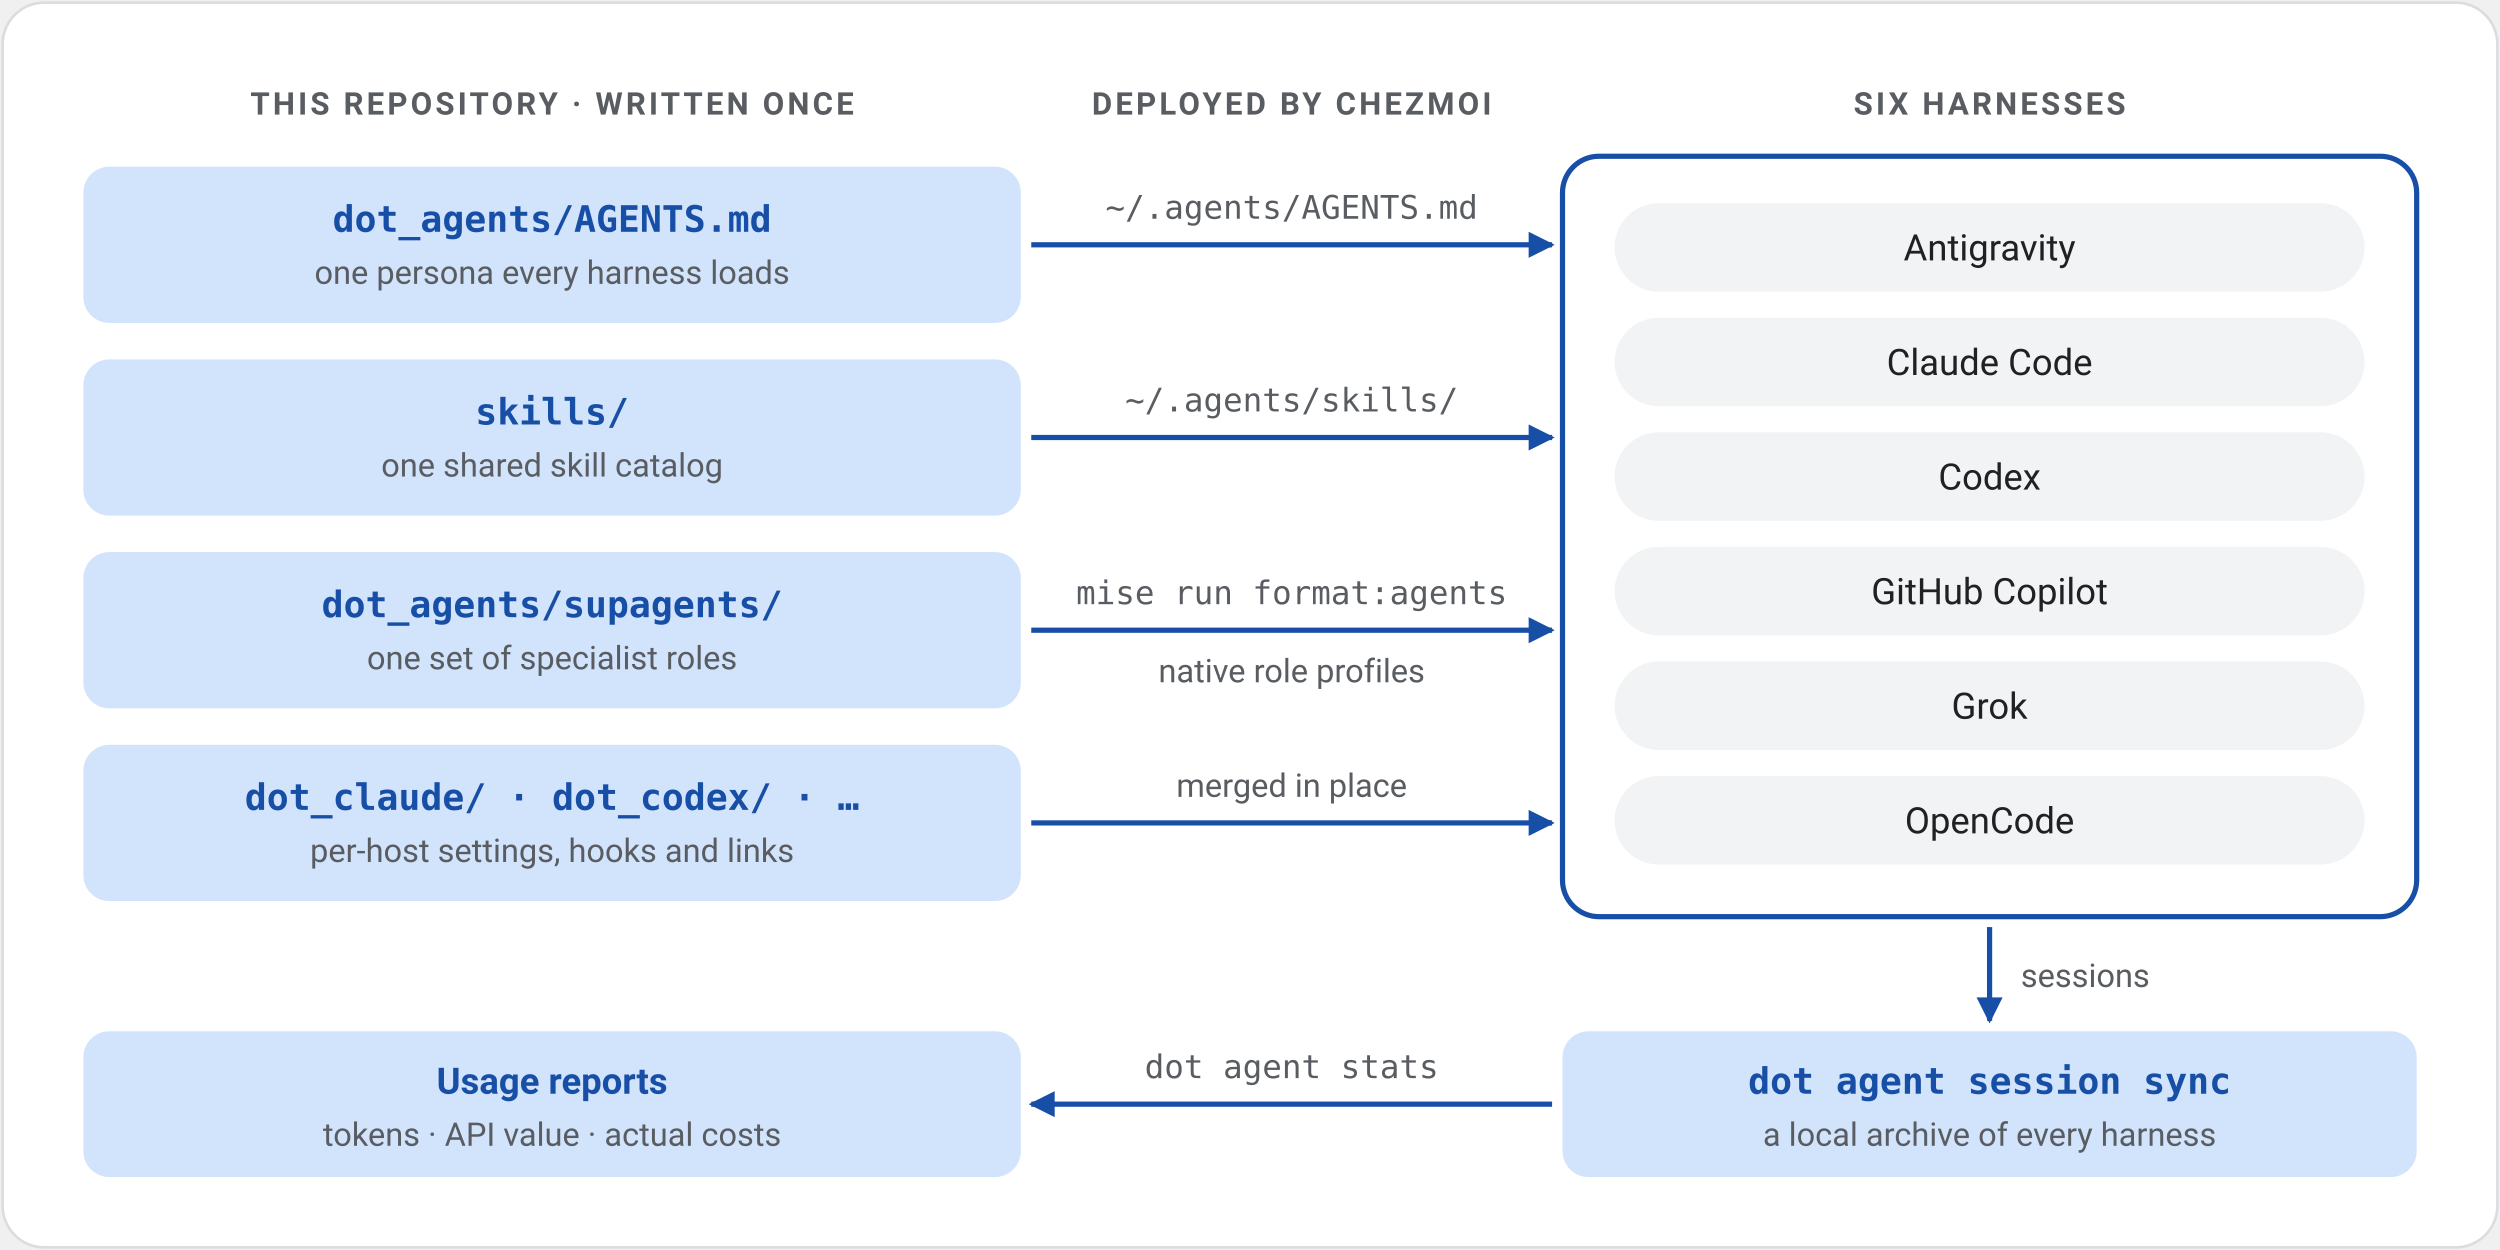
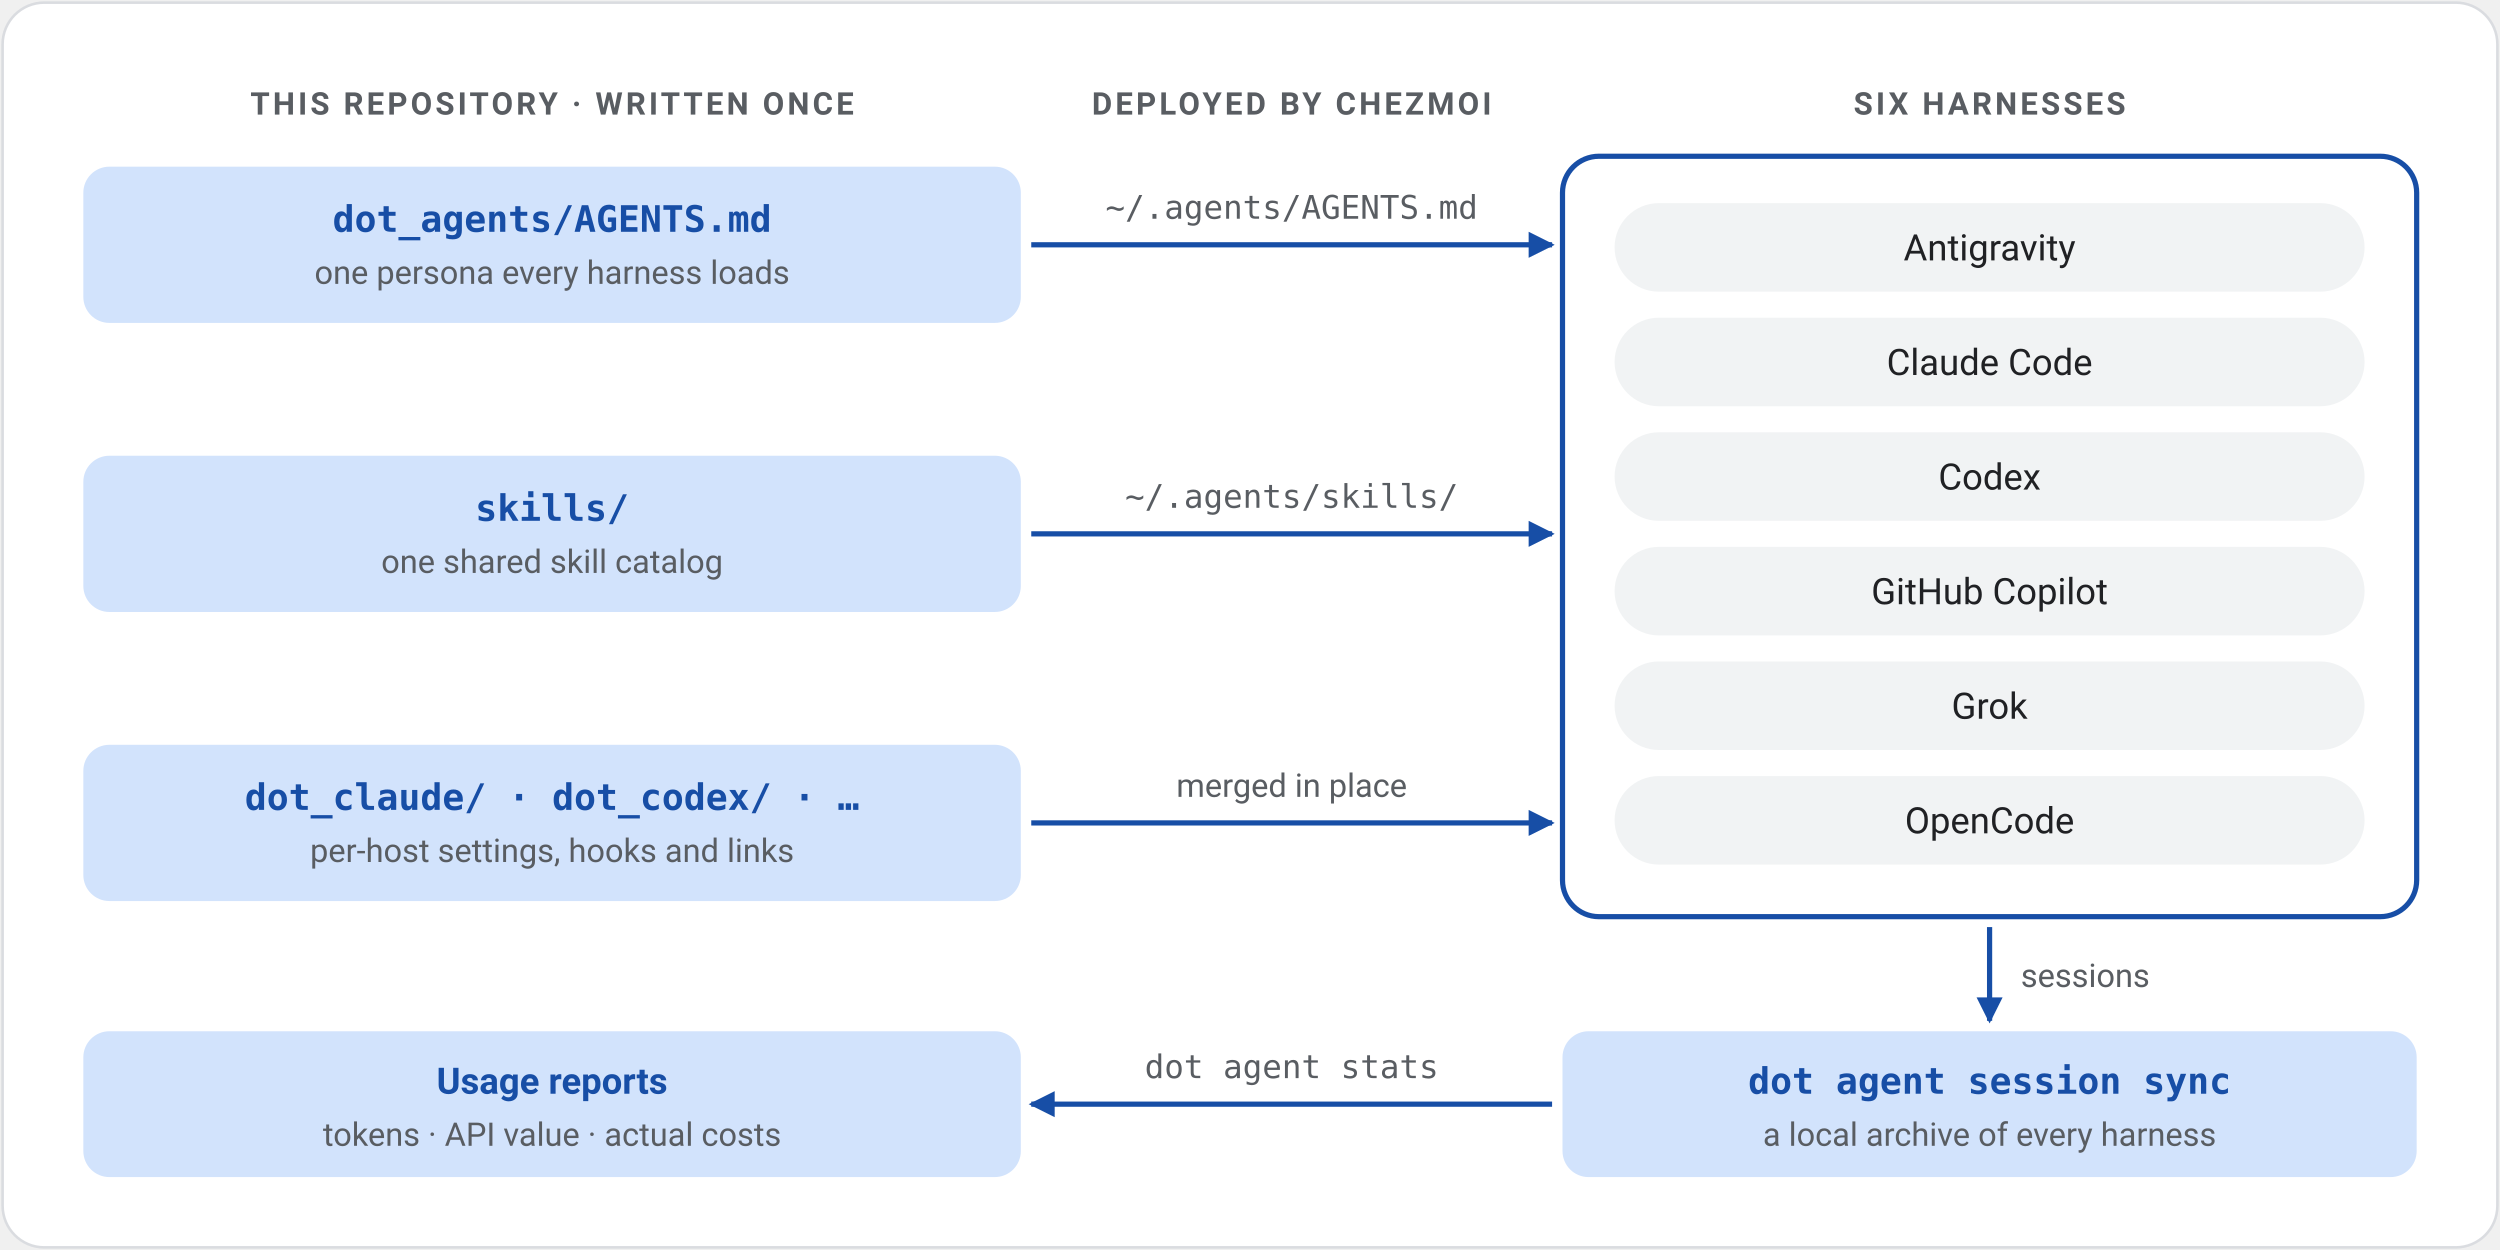
<svg xmlns="http://www.w3.org/2000/svg" width="960" height="480" viewBox="0 0 960 480" role="img" aria-labelledby="title desc">
  <defs>
    <marker id="arrow" viewBox="0 0 10 10" refX="9" refY="5" markerWidth="10" markerHeight="10" markerUnits="userSpaceOnUse" orient="auto-start-reverse">
      <path class="arrowhead" d="M0 0 L10 5 L0 10 Z" />
    </marker>
    <style>
text { font-family: "Google Sans", "Google Sans Text", Roboto, "Segoe UI", Helvetica, Arial, sans-serif; fill: #202124; }
.code { font-family: "Google Sans Code", "JetBrains Mono", Menlo, Consolas, "DejaVu Sans Mono", monospace; }
.card { fill: #FFFFFF; stroke: #DADCE0; }
.label { font-size: 12px; font-weight: 700; letter-spacing: 1.2px; fill: #595D62; }
.chip { fill: #F1F3F4; }
.chip-text { font-size: 14px; }
.muted { font-size: 12.5px; fill: #595D62; }
.box { fill: #FFFFFF; stroke: #174EA6; stroke-width: 2; }
.tile { fill: #D2E3FC; }
.tile-title { font-size: 14px; font-weight: 700; fill: #174EA6; }
.flow { fill: none; stroke: #174EA6; stroke-width: 2; }
.arrowhead { fill: #174EA6; }
</style>
  </defs>
  <rect class="card" x="1" y="1" width="958" height="478" rx="16" />
  <text class="label" x="212" y="44" text-anchor="middle">THIS REPOSITORY · WRITTEN ONCE</text>
  <g text-anchor="middle">
    <rect class="tile" x="32" y="64" width="360" height="60" rx="10" />
    <text class="code tile-title" x="212" y="89">dot_agents/AGENTS.md</text>
    <text class="muted" x="212" y="109">one persona every harness loads</text>
-     <rect class="tile" x="32" y="138" width="360" height="60" rx="10" />
-     <text class="code tile-title" x="212" y="163">skills/</text>
-     <text class="muted" x="212" y="183">one shared skill catalog</text>
-     <rect class="tile" x="32" y="212" width="360" height="60" rx="10" />
-     <text class="code tile-title" x="212" y="237">dot_agents/supagents/</text>
-     <text class="muted" x="212" y="257">one set of specialist roles</text>
+     <rect class="tile" x="32" y="175" width="360" height="60" rx="10" />
+     <text class="code tile-title" x="212" y="200">skills/</text>
+     <text class="muted" x="212" y="220">one shared skill catalog</text>
    <rect class="tile" x="32" y="286" width="360" height="60" rx="10" />
    <text class="code tile-title" x="212" y="311">dot_claude/ · dot_codex/ · …</text>
    <text class="muted" x="212" y="331">per-host settings, hooks and links</text>
  </g>
  <text class="label" x="496" y="44" text-anchor="middle">DEPLOYED BY CHEZMOI</text>
  <g text-anchor="middle">
    <line class="flow" x1="396" y1="94" x2="596" y2="94" marker-end="url(#arrow)" />
    <text class="code muted" x="496" y="84">~/.agents/AGENTS.md</text>
-     <line class="flow" x1="396" y1="168" x2="596" y2="168" marker-end="url(#arrow)" />
-     <text class="code muted" x="496" y="158">~/.agents/skills/</text>
-     <line class="flow" x1="396" y1="242" x2="596" y2="242" marker-end="url(#arrow)" />
-     <text class="code muted" x="496" y="232">mise run format:agents</text>
-     <text class="muted" x="496" y="262">native role profiles</text>
+     <line class="flow" x1="396" y1="205" x2="596" y2="205" marker-end="url(#arrow)" />
+     <text class="code muted" x="496" y="195">~/.agents/skills/</text>
    <line class="flow" x1="396" y1="316" x2="596" y2="316" marker-end="url(#arrow)" />
    <text class="muted" x="496" y="306">merged in place</text>
  </g>
  <text class="label" x="764" y="44" text-anchor="middle">SIX HARNESSES</text>
  <rect class="box" x="600" y="60" width="328" height="292" rx="14" />
  <g text-anchor="middle">
    <rect class="chip" x="620" y="78" width="288" height="34" rx="17" />
    <text class="chip-text" x="764" y="100">Antigravity</text>
    <rect class="chip" x="620" y="122" width="288" height="34" rx="17" />
    <text class="chip-text" x="764" y="144">Claude Code</text>
    <rect class="chip" x="620" y="166" width="288" height="34" rx="17" />
    <text class="chip-text" x="764" y="188">Codex</text>
    <rect class="chip" x="620" y="210" width="288" height="34" rx="17" />
    <text class="chip-text" x="764" y="232">GitHub Copilot</text>
    <rect class="chip" x="620" y="254" width="288" height="34" rx="17" />
    <text class="chip-text" x="764" y="276">Grok</text>
    <rect class="chip" x="620" y="298" width="288" height="34" rx="17" />
    <text class="chip-text" x="764" y="320">OpenCode</text>
  </g>
  <line class="flow" x1="764" y1="356" x2="764" y2="392" marker-end="url(#arrow)" />
  <text class="muted" x="776" y="379">sessions</text>
  <g text-anchor="middle">
    <rect class="tile" x="600" y="396" width="328" height="56" rx="10" />
    <text class="code tile-title" x="764" y="420">dot agent session sync</text>
    <text class="muted" x="764" y="440">a local archive of every harness</text>
    <line class="flow" x1="596" y1="424" x2="396" y2="424" marker-end="url(#arrow)" />
    <text class="code muted" x="496" y="414">dot agent stats</text>
    <rect class="tile" x="32" y="396" width="360" height="56" rx="10" />
    <text class="tile-title" x="212" y="420">Usage reports</text>
    <text class="muted" x="212" y="440">tokens · API value · actual costs</text>
  </g>
</svg>
